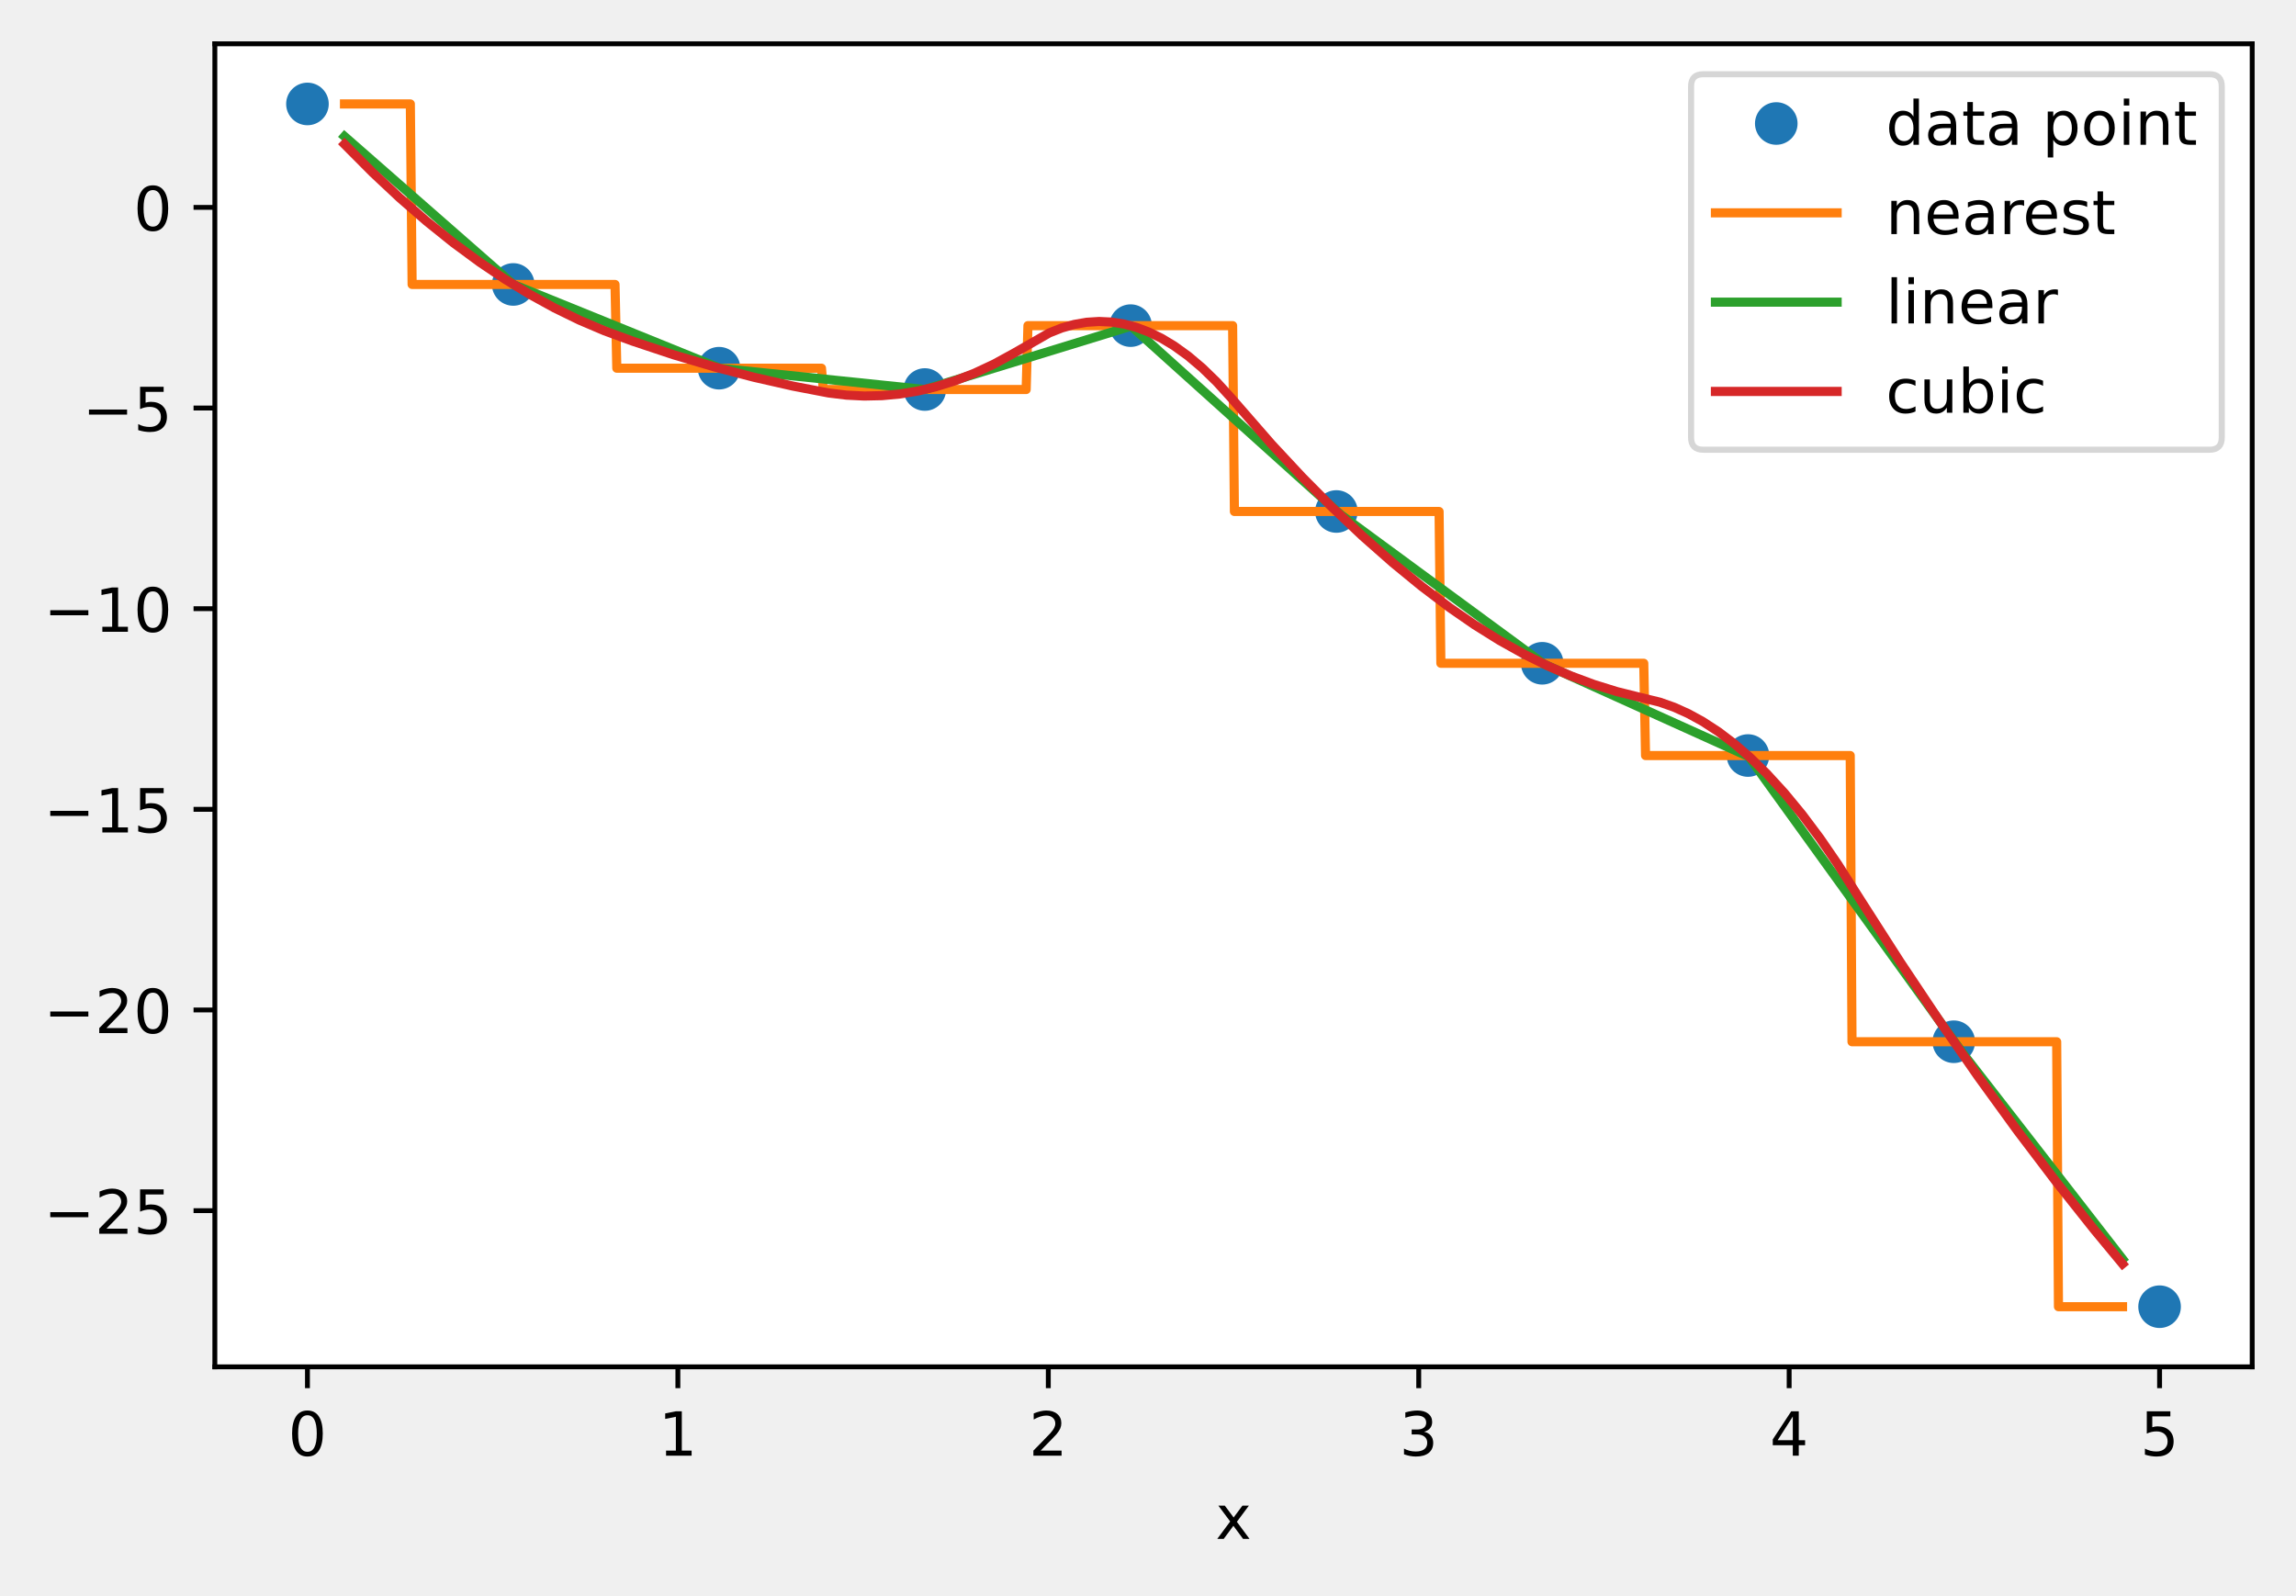
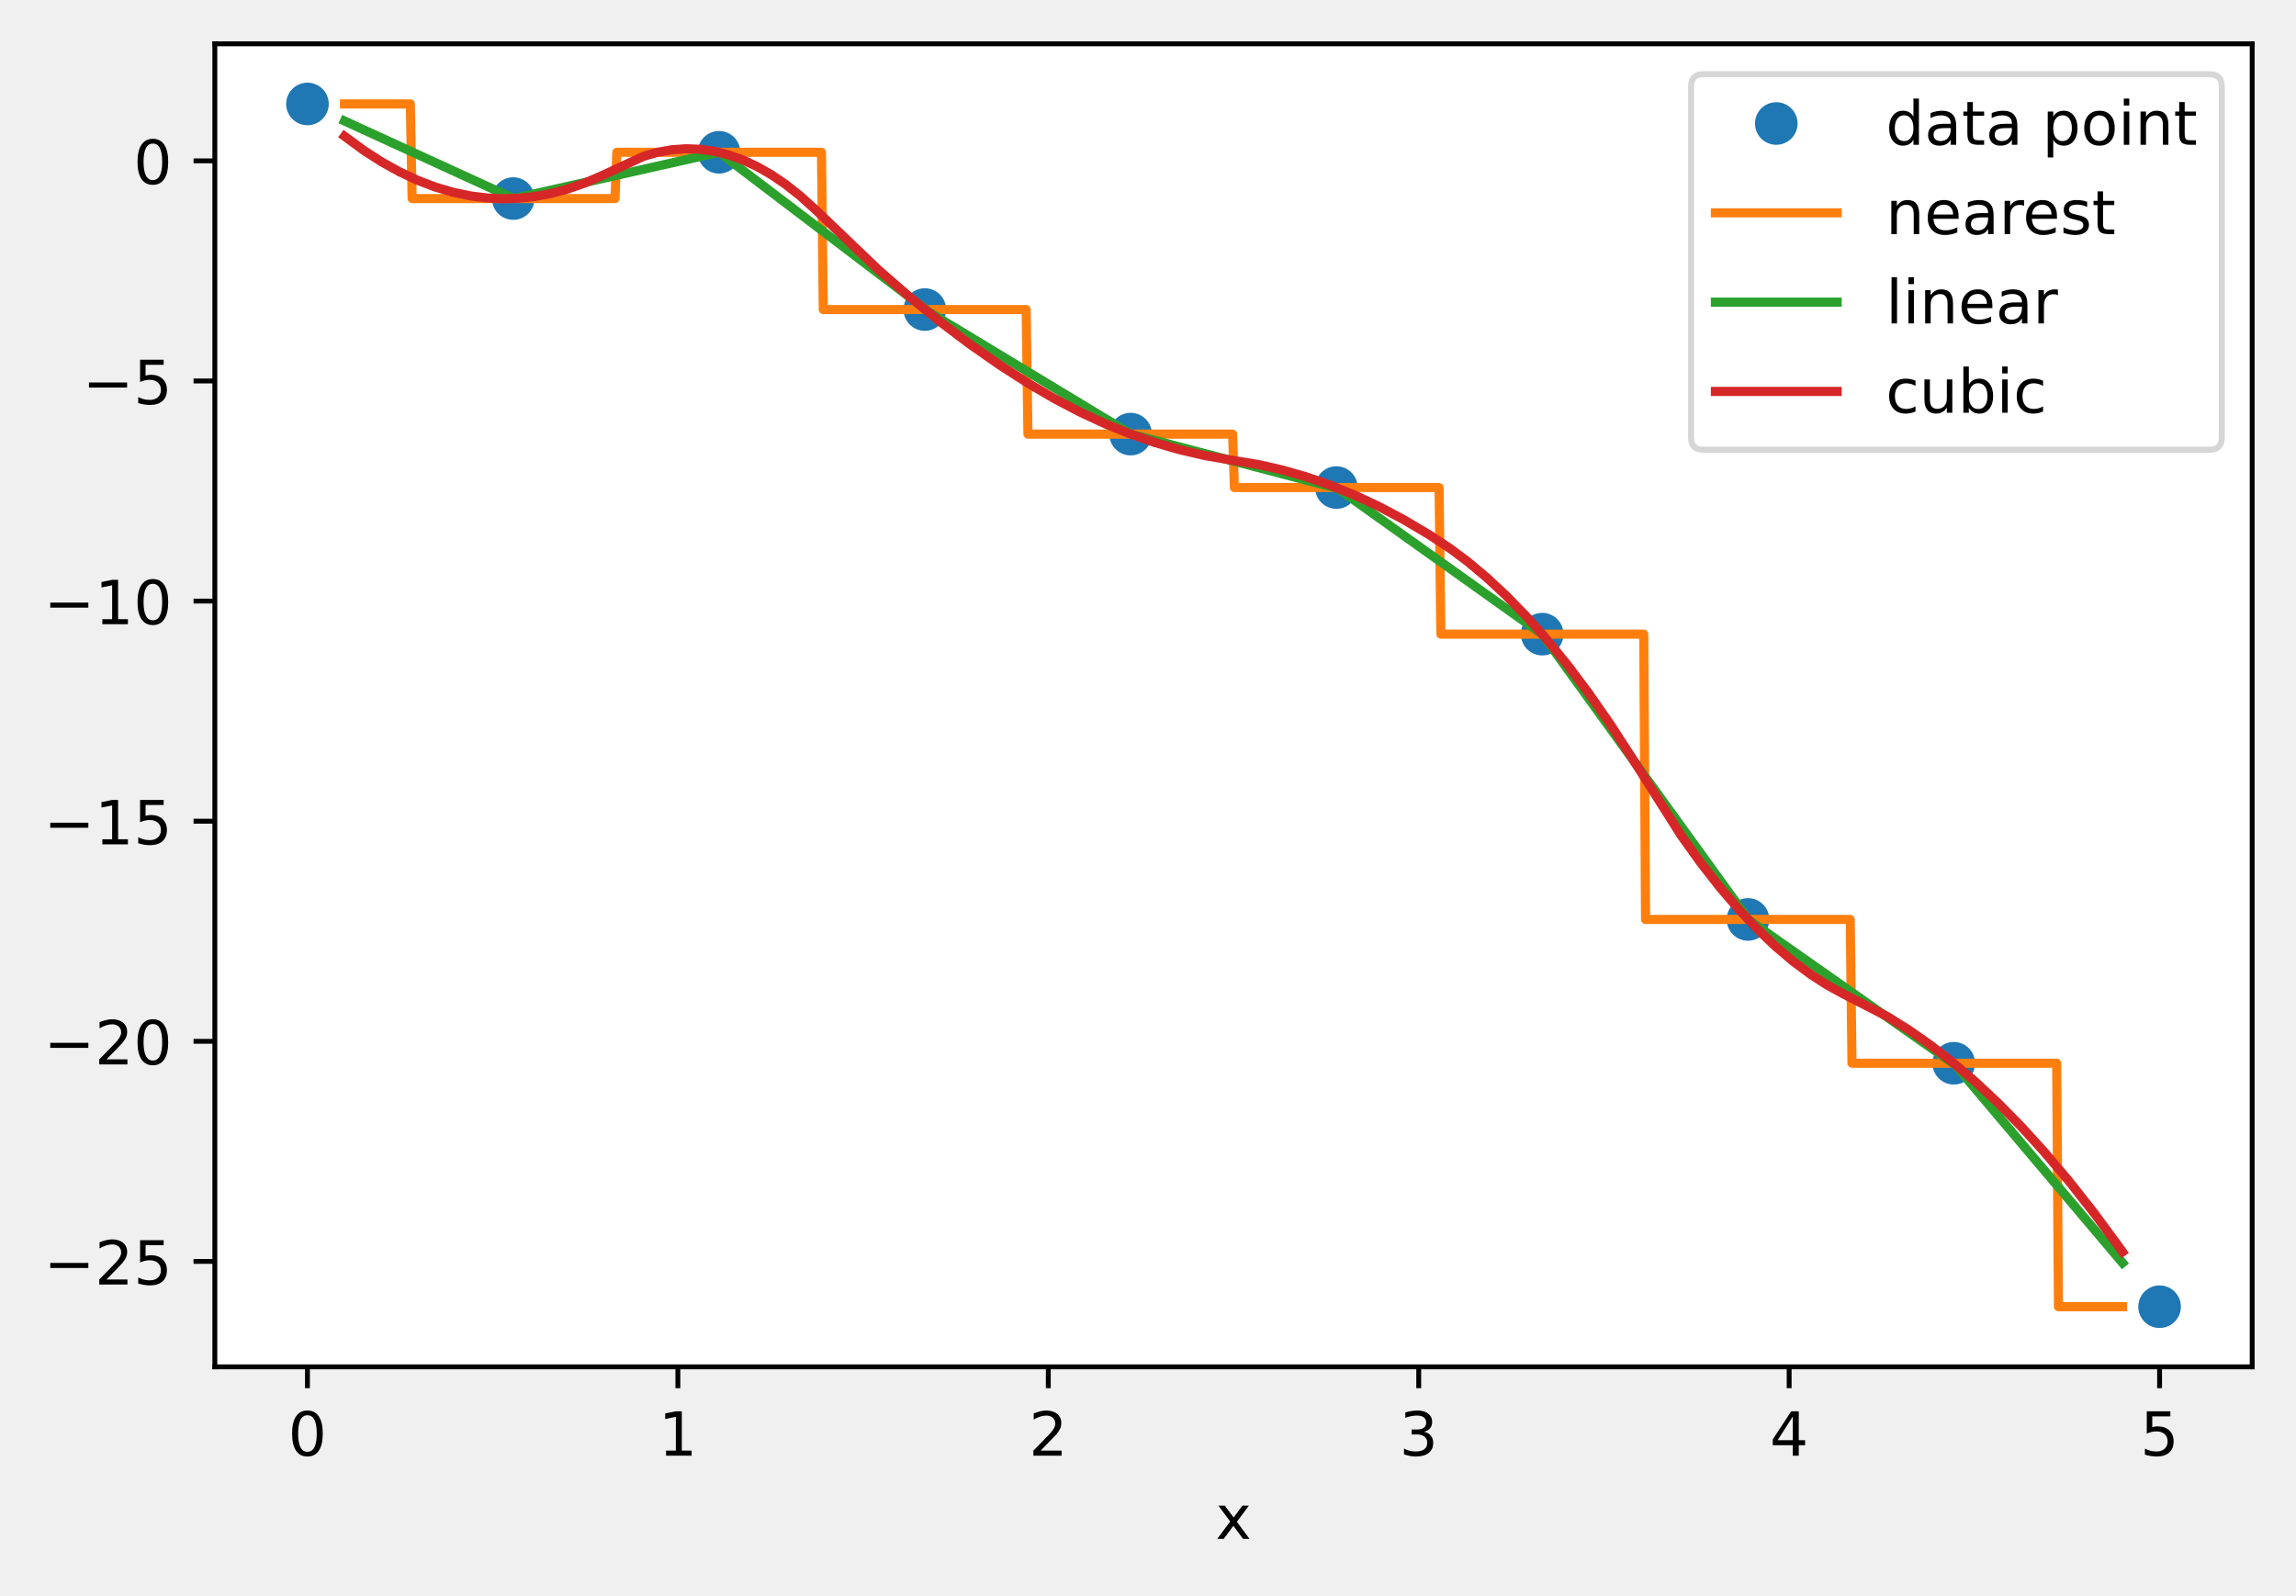
<svg xmlns="http://www.w3.org/2000/svg" xmlns:xlink="http://www.w3.org/1999/xlink" width="377.305pt" height="262.196pt" viewBox="0 0 377.305 262.196" version="1.1">
  <defs>
    <style type="text/css">*{stroke-linejoin: round; stroke-linecap: butt}</style>
  </defs>
  <g id="figure_1">
    <g id="patch_1">
      <path d="M 0 262.196  L 377.305 262.196  L 377.305 0  L 0 0  L 0 262.196  z " style="fill: none" />
    </g>
    <g id="axes_1">
      <g id="patch_2">
        <path d="M 35.305 224.64  L 370.105 224.64  L 370.105 7.2  L 35.305 7.2  z " style="fill: #ffffff" />
      </g>
      <g id="matplotlib.axis_1">
        <g id="xtick_1">
          <g id="line2d_1">
            <defs>
-               <path id="mb91e539a2c" d="M 0 0  L 0 3.5  " style="stroke: #000000; stroke-width: 0.8" />
-             </defs>
-             <g>
-               <use xlink:href="#mb91e539a2c" x="50.523" y="224.64" style="stroke: #000000; stroke-width: 0.8" />
+               <path id="m0a6a18a8e7" d="M 0 0  L 0 3.5  " style="stroke: #000000; stroke-width: 0.8" />
+             </defs>
+             <g>
+               <use xlink:href="#m0a6a18a8e7" x="50.523" y="224.64" style="stroke: #000000; stroke-width: 0.8" />
            </g>
          </g>
          <g id="text_1">
            <g transform="translate(47.34162 239.2384)scale(0.1 -0.1)">
              <defs>
                <path id="DejaVuSans-30" d="M 2034 4250  Q 1547 4250 1301 3770  Q 1056 3291 1056 2328  Q 1056 1369 1301 889  Q 1547 409 2034 409  Q 2525 409 2770 889  Q 3016 1369 3016 2328  Q 3016 3291 2770 3770  Q 2525 4250 2034 4250  z M 2034 4750  Q 2819 4750 3233 4129  Q 3647 3509 3647 2328  Q 3647 1150 3233 529  Q 2819 -91 2034 -91  Q 1250 -91 836 529  Q 422 1150 422 2328  Q 422 3509 836 4129  Q 1250 4750 2034 4750  z " transform="scale(0.015625)" />
              </defs>
              <use xlink:href="#DejaVuSans-30" />
            </g>
          </g>
        </g>
        <g id="xtick_2">
          <g id="line2d_2">
            <g>
-               <use xlink:href="#mb91e539a2c" x="111.396" y="224.64" style="stroke: #000000; stroke-width: 0.8" />
+               <use xlink:href="#m0a6a18a8e7" x="111.396" y="224.64" style="stroke: #000000; stroke-width: 0.8" />
            </g>
          </g>
          <g id="text_2">
            <g transform="translate(108.2143 239.2384)scale(0.1 -0.1)">
              <defs>
                <path id="DejaVuSans-31" d="M 794 531  L 1825 531  L 1825 4091  L 703 3866  L 703 4441  L 1819 4666  L 2450 4666  L 2450 531  L 3481 531  L 3481 0  L 794 0  L 794 531  z " transform="scale(0.015625)" />
              </defs>
              <use xlink:href="#DejaVuSans-31" />
            </g>
          </g>
        </g>
        <g id="xtick_3">
          <g id="line2d_3">
            <g>
-               <use xlink:href="#mb91e539a2c" x="172.268" y="224.64" style="stroke: #000000; stroke-width: 0.8" />
+               <use xlink:href="#m0a6a18a8e7" x="172.268" y="224.64" style="stroke: #000000; stroke-width: 0.8" />
            </g>
          </g>
          <g id="text_3">
            <g transform="translate(169.0871 239.2384)scale(0.1 -0.1)">
              <defs>
                <path id="DejaVuSans-32" d="M 1228 531  L 3431 531  L 3431 0  L 469 0  L 469 531  Q 828 903 1448 1529  Q 2069 2156 2228 2338  Q 2531 2678 2651 2914  Q 2772 3150 2772 3378  Q 2772 3750 2511 3984  Q 2250 4219 1831 4219  Q 1534 4219 1204 4116  Q 875 4013 500 3803  L 500 4441  Q 881 4594 1212 4672  Q 1544 4750 1819 4750  Q 2544 4750 2975 4387  Q 3406 4025 3406 3419  Q 3406 3131 3298 2873  Q 3191 2616 2906 2266  Q 2828 2175 2409 1742  Q 1991 1309 1228 531  z " transform="scale(0.015625)" />
              </defs>
              <use xlink:href="#DejaVuSans-32" />
            </g>
          </g>
        </g>
        <g id="xtick_4">
          <g id="line2d_4">
            <g>
-               <use xlink:href="#mb91e539a2c" x="233.141" y="224.64" style="stroke: #000000; stroke-width: 0.8" />
+               <use xlink:href="#m0a6a18a8e7" x="233.141" y="224.64" style="stroke: #000000; stroke-width: 0.8" />
            </g>
          </g>
          <g id="text_4">
            <g transform="translate(229.9598 239.2384)scale(0.1 -0.1)">
              <defs>
                <path id="DejaVuSans-33" d="M 2597 2516  Q 3050 2419 3304 2112  Q 3559 1806 3559 1356  Q 3559 666 3084 287  Q 2609 -91 1734 -91  Q 1441 -91 1130 -33  Q 819 25 488 141  L 488 750  Q 750 597 1062 519  Q 1375 441 1716 441  Q 2309 441 2620 675  Q 2931 909 2931 1356  Q 2931 1769 2642 2001  Q 2353 2234 1838 2234  L 1294 2234  L 1294 2753  L 1863 2753  Q 2328 2753 2575 2939  Q 2822 3125 2822 3475  Q 2822 3834 2567 4026  Q 2313 4219 1838 4219  Q 1578 4219 1281 4162  Q 984 4106 628 3988  L 628 4550  Q 988 4650 1302 4700  Q 1616 4750 1894 4750  Q 2613 4750 3031 4423  Q 3450 4097 3450 3541  Q 3450 3153 3228 2886  Q 3006 2619 2597 2516  z " transform="scale(0.015625)" />
              </defs>
              <use xlink:href="#DejaVuSans-33" />
            </g>
          </g>
        </g>
        <g id="xtick_5">
          <g id="line2d_5">
            <g>
-               <use xlink:href="#mb91e539a2c" x="294.014" y="224.64" style="stroke: #000000; stroke-width: 0.8" />
+               <use xlink:href="#m0a6a18a8e7" x="294.014" y="224.64" style="stroke: #000000; stroke-width: 0.8" />
            </g>
          </g>
          <g id="text_5">
            <g transform="translate(290.8325 239.2384)scale(0.1 -0.1)">
              <defs>
                <path id="DejaVuSans-34" d="M 2419 4116  L 825 1625  L 2419 1625  L 2419 4116  z M 2253 4666  L 3047 4666  L 3047 1625  L 3713 1625  L 3713 1100  L 3047 1100  L 3047 0  L 2419 0  L 2419 1100  L 313 1100  L 313 1709  L 2253 4666  z " transform="scale(0.015625)" />
              </defs>
              <use xlink:href="#DejaVuSans-34" />
            </g>
          </g>
        </g>
        <g id="xtick_6">
          <g id="line2d_6">
            <g>
-               <use xlink:href="#mb91e539a2c" x="354.887" y="224.64" style="stroke: #000000; stroke-width: 0.8" />
+               <use xlink:href="#m0a6a18a8e7" x="354.887" y="224.64" style="stroke: #000000; stroke-width: 0.8" />
            </g>
          </g>
          <g id="text_6">
            <g transform="translate(351.7053 239.2384)scale(0.1 -0.1)">
              <defs>
                <path id="DejaVuSans-35" d="M 691 4666  L 3169 4666  L 3169 4134  L 1269 4134  L 1269 2991  Q 1406 3038 1543 3061  Q 1681 3084 1819 3084  Q 2600 3084 3056 2656  Q 3513 2228 3513 1497  Q 3513 744 3044 326  Q 2575 -91 1722 -91  Q 1428 -91 1123 -41  Q 819 9 494 109  L 494 744  Q 775 591 1075 516  Q 1375 441 1709 441  Q 2250 441 2565 725  Q 2881 1009 2881 1497  Q 2881 1984 2565 2268  Q 2250 2553 1709 2553  Q 1456 2553 1204 2497  Q 953 2441 691 2322  L 691 4666  z " transform="scale(0.015625)" />
              </defs>
              <use xlink:href="#DejaVuSans-35" />
            </g>
          </g>
        </g>
        <g id="text_7">
          <g transform="translate(199.7453 252.9166)scale(0.1 -0.1)">
            <defs>
              <path id="DejaVuSans-78" d="M 3513 3500  L 2247 1797  L 3578 0  L 2900 0  L 1881 1375  L 863 0  L 184 0  L 1544 1831  L 300 3500  L 978 3500  L 1906 2253  L 2834 3500  L 3513 3500  z " transform="scale(0.015625)" />
            </defs>
            <use xlink:href="#DejaVuSans-78" />
          </g>
        </g>
      </g>
      <g id="matplotlib.axis_2">
        <g id="ytick_1">
          <g id="line2d_7">
            <defs>
-               <path id="m51dc9103ec" d="M 0 0  L -3.5 0  " style="stroke: #000000; stroke-width: 0.8" />
-             </defs>
-             <g>
-               <use xlink:href="#m51dc9103ec" x="35.305" y="198.969" style="stroke: #000000; stroke-width: 0.8" />
+               <path id="m83f3855a2c" d="M 0 0  L -3.5 0  " style="stroke: #000000; stroke-width: 0.8" />
+             </defs>
+             <g>
+               <use xlink:href="#m83f3855a2c" x="35.305" y="207.313" style="stroke: #000000; stroke-width: 0.8" />
            </g>
          </g>
          <g id="text_8">
-             <g transform="translate(7.2 202.7678)scale(0.1 -0.1)">
+             <g transform="translate(7.2 211.1127)scale(0.1 -0.1)">
              <defs>
                <path id="DejaVuSans-2212" d="M 678 2272  L 4684 2272  L 4684 1741  L 678 1741  L 678 2272  z " transform="scale(0.015625)" />
              </defs>
              <use xlink:href="#DejaVuSans-2212" />
              <use xlink:href="#DejaVuSans-32" x="83.789" />
              <use xlink:href="#DejaVuSans-35" x="147.412" />
            </g>
          </g>
        </g>
        <g id="ytick_2">
          <g id="line2d_8">
            <g>
-               <use xlink:href="#m51dc9103ec" x="35.305" y="165.991" style="stroke: #000000; stroke-width: 0.8" />
+               <use xlink:href="#m83f3855a2c" x="35.305" y="171.138" style="stroke: #000000; stroke-width: 0.8" />
            </g>
          </g>
          <g id="text_9">
-             <g transform="translate(7.2 169.7907)scale(0.1 -0.1)">
+             <g transform="translate(7.2 174.9376)scale(0.1 -0.1)">
              <use xlink:href="#DejaVuSans-2212" />
              <use xlink:href="#DejaVuSans-32" x="83.789" />
              <use xlink:href="#DejaVuSans-30" x="147.412" />
            </g>
          </g>
        </g>
        <g id="ytick_3">
          <g id="line2d_9">
            <g>
-               <use xlink:href="#m51dc9103ec" x="35.305" y="133.014" style="stroke: #000000; stroke-width: 0.8" />
+               <use xlink:href="#m83f3855a2c" x="35.305" y="134.963" style="stroke: #000000; stroke-width: 0.8" />
            </g>
          </g>
          <g id="text_10">
-             <g transform="translate(7.2 136.8136)scale(0.1 -0.1)">
+             <g transform="translate(7.2 138.7625)scale(0.1 -0.1)">
              <use xlink:href="#DejaVuSans-2212" />
              <use xlink:href="#DejaVuSans-31" x="83.789" />
              <use xlink:href="#DejaVuSans-35" x="147.412" />
            </g>
          </g>
        </g>
        <g id="ytick_4">
          <g id="line2d_10">
            <g>
-               <use xlink:href="#m51dc9103ec" x="35.305" y="100.037" style="stroke: #000000; stroke-width: 0.8" />
+               <use xlink:href="#m83f3855a2c" x="35.305" y="98.788" style="stroke: #000000; stroke-width: 0.8" />
            </g>
          </g>
          <g id="text_11">
-             <g transform="translate(7.2 103.8365)scale(0.1 -0.1)">
+             <g transform="translate(7.2 102.5874)scale(0.1 -0.1)">
              <use xlink:href="#DejaVuSans-2212" />
              <use xlink:href="#DejaVuSans-31" x="83.789" />
              <use xlink:href="#DejaVuSans-30" x="147.412" />
            </g>
          </g>
        </g>
        <g id="ytick_5">
          <g id="line2d_11">
            <g>
-               <use xlink:href="#m51dc9103ec" x="35.305" y="67.06" style="stroke: #000000; stroke-width: 0.8" />
+               <use xlink:href="#m83f3855a2c" x="35.305" y="62.613" style="stroke: #000000; stroke-width: 0.8" />
            </g>
          </g>
          <g id="text_12">
-             <g transform="translate(13.5625 70.85936)scale(0.1 -0.1)">
+             <g transform="translate(13.5625 66.41231)scale(0.1 -0.1)">
              <use xlink:href="#DejaVuSans-2212" />
              <use xlink:href="#DejaVuSans-35" x="83.789" />
            </g>
          </g>
        </g>
        <g id="ytick_6">
          <g id="line2d_12">
            <g>
-               <use xlink:href="#m51dc9103ec" x="35.305" y="34.083" style="stroke: #000000; stroke-width: 0.8" />
+               <use xlink:href="#m83f3855a2c" x="35.305" y="26.438" style="stroke: #000000; stroke-width: 0.8" />
            </g>
          </g>
          <g id="text_13">
-             <g transform="translate(21.94219 37.88226)scale(0.1 -0.1)">
+             <g transform="translate(21.94219 30.23722)scale(0.1 -0.1)">
              <use xlink:href="#DejaVuSans-30" />
            </g>
          </g>
        </g>
      </g>
      <g id="line2d_13">
        <defs>
-           <path id="m200bb6f2a5" d="M 0 3  C 0.796 3 1.559 2.684 2.121 2.121  C 2.684 1.559 3 0.796 3 0  C 3 -0.796 2.684 -1.559 2.121 -2.121  C 1.559 -2.684 0.796 -3 0 -3  C -0.796 -3 -1.559 -2.684 -2.121 -2.121  C -2.684 -1.559 -3 -0.796 -3 0  C -3 0.796 -2.684 1.559 -2.121 2.121  C -1.559 2.684 -0.796 3 0 3  z " style="stroke: #1f77b4" />
+           <path id="m3ad82adc38" d="M 0 3  C 0.796 3 1.559 2.684 2.121 2.121  C 2.684 1.559 3 0.796 3 0  C 3 -0.796 2.684 -1.559 2.121 -2.121  C 1.559 -2.684 0.796 -3 0 -3  C -0.796 -3 -1.559 -2.684 -2.121 -2.121  C -2.684 -1.559 -3 -0.796 -3 0  C -3 0.796 -2.684 1.559 -2.121 2.121  C -1.559 2.684 -0.796 3 0 3  z " style="stroke: #1f77b4" />
        </defs>
-         <g clip-path="url(#pf3fc7a0da9)">
-           <use xlink:href="#m200bb6f2a5" x="50.523" y="17.084" style="fill: #1f77b4; stroke: #1f77b4" />
-           <use xlink:href="#m200bb6f2a5" x="84.341" y="46.749" style="fill: #1f77b4; stroke: #1f77b4" />
-           <use xlink:href="#m200bb6f2a5" x="118.159" y="60.513" style="fill: #1f77b4; stroke: #1f77b4" />
-           <use xlink:href="#m200bb6f2a5" x="151.977" y="64.017" style="fill: #1f77b4; stroke: #1f77b4" />
-           <use xlink:href="#m200bb6f2a5" x="185.796" y="53.518" style="fill: #1f77b4; stroke: #1f77b4" />
-           <use xlink:href="#m200bb6f2a5" x="219.614" y="84.063" style="fill: #1f77b4; stroke: #1f77b4" />
-           <use xlink:href="#m200bb6f2a5" x="253.432" y="109.01" style="fill: #1f77b4; stroke: #1f77b4" />
-           <use xlink:href="#m200bb6f2a5" x="287.25" y="124.171" style="fill: #1f77b4; stroke: #1f77b4" />
-           <use xlink:href="#m200bb6f2a5" x="321.068" y="171.211" style="fill: #1f77b4; stroke: #1f77b4" />
-           <use xlink:href="#m200bb6f2a5" x="354.887" y="214.756" style="fill: #1f77b4; stroke: #1f77b4" />
+         <g clip-path="url(#p0e5fb8c5ec)">
+           <use xlink:href="#m3ad82adc38" x="50.523" y="17.084" style="fill: #1f77b4; stroke: #1f77b4" />
+           <use xlink:href="#m3ad82adc38" x="84.341" y="32.633" style="fill: #1f77b4; stroke: #1f77b4" />
+           <use xlink:href="#m3ad82adc38" x="118.159" y="25.027" style="fill: #1f77b4; stroke: #1f77b4" />
+           <use xlink:href="#m3ad82adc38" x="151.977" y="50.875" style="fill: #1f77b4; stroke: #1f77b4" />
+           <use xlink:href="#m3ad82adc38" x="185.796" y="71.346" style="fill: #1f77b4; stroke: #1f77b4" />
+           <use xlink:href="#m3ad82adc38" x="219.614" y="80.129" style="fill: #1f77b4; stroke: #1f77b4" />
+           <use xlink:href="#m3ad82adc38" x="253.432" y="104.223" style="fill: #1f77b4; stroke: #1f77b4" />
+           <use xlink:href="#m3ad82adc38" x="287.25" y="151.111" style="fill: #1f77b4; stroke: #1f77b4" />
+           <use xlink:href="#m3ad82adc38" x="321.068" y="174.747" style="fill: #1f77b4; stroke: #1f77b4" />
+           <use xlink:href="#m3ad82adc38" x="354.887" y="214.756" style="fill: #1f77b4; stroke: #1f77b4" />
        </g>
      </g>
      <g id="line2d_14">
-         <path d="M 56.61 17.084  L 67.432 17.084  L 67.724 46.749  L 101.067 46.749  L 101.36 60.513  L 134.995 60.513  L 135.288 64.017  L 168.631 64.017  L 168.923 53.518  L 202.558 53.518  L 202.851 84.063  L 236.486 84.063  L 236.779 109.01  L 270.122 109.01  L 270.414 124.171  L 304.05 124.171  L 304.342 171.211  L 337.977 171.211  L 338.27 214.756  L 348.799 214.756  L 348.799 214.756  " clip-path="url(#pf3fc7a0da9)" style="fill: none; stroke: #ff7f0e; stroke-width: 1.5; stroke-linecap: square" />
+         <path d="M 56.61 17.084  L 67.432 17.084  L 67.724 32.633  L 101.067 32.633  L 101.36 25.027  L 134.995 25.027  L 135.288 50.875  L 168.631 50.875  L 168.923 71.346  L 202.558 71.346  L 202.851 80.129  L 236.486 80.129  L 236.779 104.223  L 270.122 104.223  L 270.414 151.111  L 304.05 151.111  L 304.342 174.747  L 337.977 174.747  L 338.27 214.756  L 348.799 214.756  L 348.799 214.756  " clip-path="url(#p0e5fb8c5ec)" style="fill: none; stroke: #ff7f0e; stroke-width: 1.5; stroke-linecap: square" />
      </g>
      <g id="line2d_15">
-         <path d="M 56.61 22.423  L 84.396 46.771  L 118.324 60.53  L 151.959 64.015  L 156.639 62.57  L 185.887 53.601  L 220.4 84.643  L 253.743 109.149  L 287.378 124.349  L 322.768 173.4  L 348.799 206.918  L 348.799 206.918  " clip-path="url(#pf3fc7a0da9)" style="fill: none; stroke: #2ca02c; stroke-width: 1.5; stroke-linecap: square" />
+         <path d="M 56.61 19.883  L 84.396 32.621  L 118.031 25.056  L 118.324 25.153  L 152.837 51.395  L 185.887 71.369  L 219.815 80.272  L 253.45 104.248  L 287.378 151.2  L 321.306 175.028  L 348.799 207.555  L 348.799 207.555  " clip-path="url(#p0e5fb8c5ec)" style="fill: none; stroke: #2ca02c; stroke-width: 1.5; stroke-linecap: square" />
      </g>
      <g id="line2d_16">
-         <path d="M 56.61 23.7  L 61.29 28.405  L 65.677 32.515  L 70.064 36.335  L 74.452 39.863  L 78.839 43.1  L 82.933 45.859  L 87.028 48.364  L 91.123 50.616  L 95.218 52.614  L 99.312 54.358  L 103.992 56.078  L 110.719 58.318  L 117.446 60.315  L 123.881 61.999  L 130.315 63.459  L 136.165 64.583  L 139.09 64.939  L 142.015 65.086  L 144.94 65.024  L 147.864 64.753  L 150.789 64.272  L 153.714 63.583  L 156.931 62.583  L 160.149 61.33  L 163.366 59.824  L 166.583 58.065  L 172.433 54.713  L 174.48 53.903  L 176.528 53.321  L 178.575 52.965  L 180.622 52.835  L 182.67 52.933  L 184.717 53.257  L 186.764 53.807  L 188.812 54.584  L 190.859 55.588  L 192.907 56.818  L 195.246 58.502  L 197.586 60.482  L 199.926 62.757  L 202.266 65.329  L 208.993 73.048  L 213.965 78.385  L 218.937 83.405  L 223.91 88.107  L 228.882 92.491  L 233.561 96.328  L 238.241 99.879  L 242.336 102.707  L 246.431 105.265  L 250.525 107.552  L 254.328 109.432  L 258.13 111.079  L 261.932 112.491  L 265.734 113.67  L 269.537 114.615  L 272.754 115.4  L 275.094 116.226  L 277.434 117.28  L 279.774 118.56  L 282.406 120.271  L 285.038 122.27  L 287.671 124.555  L 290.303 127.128  L 293.228 130.323  L 296.153 133.872  L 299.077 137.776  L 302.002 142.034  L 305.512 147.566  L 312.239 158.07  L 318.674 167.719  L 325.108 176.979  L 331.543 185.849  L 337.977 194.329  L 344.12 202.06  L 348.799 207.712  L 348.799 207.712  " clip-path="url(#pf3fc7a0da9)" style="fill: none; stroke: #d62728; stroke-width: 1.5; stroke-linecap: square" />
+         <path d="M 56.61 22.389  L 59.827 24.748  L 62.752 26.626  L 65.677 28.25  L 68.602 29.621  L 71.527 30.737  L 74.452 31.599  L 77.376 32.207  L 80.009 32.537  L 82.641 32.662  L 85.273 32.581  L 87.906 32.294  L 90.538 31.801  L 93.17 31.102  L 96.095 30.085  L 99.02 28.814  L 105.747 25.69  L 108.087 25.024  L 110.427 24.61  L 112.767 24.447  L 115.106 24.535  L 117.446 24.874  L 119.786 25.464  L 122.126 26.306  L 124.466 27.399  L 126.806 28.742  L 129.146 30.337  L 131.485 32.183  L 134.118 34.561  L 144.355 44.351  L 149.327 48.682  L 154.299 52.729  L 159.271 56.49  L 164.243 59.965  L 168.923 62.976  L 173.31 65.542  L 177.405 67.69  L 181.5 69.599  L 185.595 71.27  L 189.689 72.701  L 193.784 73.894  L 197.879 74.849  L 201.973 75.564  L 206.946 76.377  L 210.748 77.246  L 214.55 78.336  L 218.352 79.646  L 222.447 81.302  L 226.542 83.214  L 230.637 85.382  L 234.731 87.804  L 238.241 90.106  L 241.166 92.286  L 244.383 94.981  L 247.601 97.986  L 250.818 101.301  L 254.035 104.926  L 257.545 109.236  L 261.055 113.914  L 264.565 118.962  L 268.074 124.379  L 276.264 137.304  L 279.481 141.793  L 282.698 145.913  L 285.916 149.663  L 288.841 152.752  L 291.765 155.536  L 294.69 158.015  L 297.615 160.188  L 300.247 161.883  L 302.88 163.331  L 310.192 167.095  L 313.701 169.287  L 317.211 171.743  L 320.721 174.463  L 324.523 177.709  L 328.326 181.265  L 332.128 185.131  L 335.93 189.307  L 340.025 194.151  L 344.12 199.355  L 348.214 204.919  L 348.799 205.744  L 348.799 205.744  " clip-path="url(#p0e5fb8c5ec)" style="fill: none; stroke: #d62728; stroke-width: 1.5; stroke-linecap: square" />
      </g>
      <g id="patch_3">
        <path d="M 35.305 224.64  L 35.305 7.2  " style="fill: none; stroke: #000000; stroke-width: 0.8; stroke-linejoin: miter; stroke-linecap: square" />
      </g>
      <g id="patch_4">
        <path d="M 370.105 224.64  L 370.105 7.2  " style="fill: none; stroke: #000000; stroke-width: 0.8; stroke-linejoin: miter; stroke-linecap: square" />
      </g>
      <g id="patch_5">
        <path d="M 35.305 224.64  L 370.105 224.64  " style="fill: none; stroke: #000000; stroke-width: 0.8; stroke-linejoin: miter; stroke-linecap: square" />
      </g>
      <g id="patch_6">
        <path d="M 35.305 7.2  L 370.105 7.2  " style="fill: none; stroke: #000000; stroke-width: 0.8; stroke-linejoin: miter; stroke-linecap: square" />
      </g>
      <g id="legend_1">
        <g id="patch_7">
          <path d="M 279.898 73.912  L 363.105 73.912  Q 365.105 73.912 365.105 71.912  L 365.105 14.2  Q 365.105 12.2 363.105 12.2  L 279.898 12.2  Q 277.898 12.2 277.898 14.2  L 277.898 71.912  Q 277.898 73.912 279.898 73.912  z " style="fill: #ffffff; opacity: 0.8; stroke: #cccccc; stroke-linejoin: miter" />
        </g>
        <g id="line2d_17">
          <g>
-             <use xlink:href="#m200bb6f2a5" x="291.898" y="20.298" style="fill: #1f77b4; stroke: #1f77b4" />
+             <use xlink:href="#m3ad82adc38" x="291.898" y="20.298" style="fill: #1f77b4; stroke: #1f77b4" />
          </g>
        </g>
        <g id="text_14">
          <g transform="translate(309.8984 23.79844)scale(0.1 -0.1)">
            <defs>
              <path id="DejaVuSans-64" d="M 2906 2969  L 2906 4863  L 3481 4863  L 3481 0  L 2906 0  L 2906 525  Q 2725 213 2448 61  Q 2172 -91 1784 -91  Q 1150 -91 751 415  Q 353 922 353 1747  Q 353 2572 751 3078  Q 1150 3584 1784 3584  Q 2172 3584 2448 3432  Q 2725 3281 2906 2969  z M 947 1747  Q 947 1113 1208 752  Q 1469 391 1925 391  Q 2381 391 2643 752  Q 2906 1113 2906 1747  Q 2906 2381 2643 2742  Q 2381 3103 1925 3103  Q 1469 3103 1208 2742  Q 947 2381 947 1747  z " transform="scale(0.015625)" />
              <path id="DejaVuSans-61" d="M 2194 1759  Q 1497 1759 1228 1600  Q 959 1441 959 1056  Q 959 750 1161 570  Q 1363 391 1709 391  Q 2188 391 2477 730  Q 2766 1069 2766 1631  L 2766 1759  L 2194 1759  z M 3341 1997  L 3341 0  L 2766 0  L 2766 531  Q 2569 213 2275 61  Q 1981 -91 1556 -91  Q 1019 -91 701 211  Q 384 513 384 1019  Q 384 1609 779 1909  Q 1175 2209 1959 2209  L 2766 2209  L 2766 2266  Q 2766 2663 2505 2880  Q 2244 3097 1772 3097  Q 1472 3097 1187 3025  Q 903 2953 641 2809  L 641 3341  Q 956 3463 1253 3523  Q 1550 3584 1831 3584  Q 2591 3584 2966 3190  Q 3341 2797 3341 1997  z " transform="scale(0.015625)" />
              <path id="DejaVuSans-74" d="M 1172 4494  L 1172 3500  L 2356 3500  L 2356 3053  L 1172 3053  L 1172 1153  Q 1172 725 1289 603  Q 1406 481 1766 481  L 2356 481  L 2356 0  L 1766 0  Q 1100 0 847 248  Q 594 497 594 1153  L 594 3053  L 172 3053  L 172 3500  L 594 3500  L 594 4494  L 1172 4494  z " transform="scale(0.015625)" />
              <path id="DejaVuSans-20" transform="scale(0.015625)" />
              <path id="DejaVuSans-70" d="M 1159 525  L 1159 -1331  L 581 -1331  L 581 3500  L 1159 3500  L 1159 2969  Q 1341 3281 1617 3432  Q 1894 3584 2278 3584  Q 2916 3584 3314 3078  Q 3713 2572 3713 1747  Q 3713 922 3314 415  Q 2916 -91 2278 -91  Q 1894 -91 1617 61  Q 1341 213 1159 525  z M 3116 1747  Q 3116 2381 2855 2742  Q 2594 3103 2138 3103  Q 1681 3103 1420 2742  Q 1159 2381 1159 1747  Q 1159 1113 1420 752  Q 1681 391 2138 391  Q 2594 391 2855 752  Q 3116 1113 3116 1747  z " transform="scale(0.015625)" />
              <path id="DejaVuSans-6f" d="M 1959 3097  Q 1497 3097 1228 2736  Q 959 2375 959 1747  Q 959 1119 1226 758  Q 1494 397 1959 397  Q 2419 397 2687 759  Q 2956 1122 2956 1747  Q 2956 2369 2687 2733  Q 2419 3097 1959 3097  z M 1959 3584  Q 2709 3584 3137 3096  Q 3566 2609 3566 1747  Q 3566 888 3137 398  Q 2709 -91 1959 -91  Q 1206 -91 779 398  Q 353 888 353 1747  Q 353 2609 779 3096  Q 1206 3584 1959 3584  z " transform="scale(0.015625)" />
              <path id="DejaVuSans-69" d="M 603 3500  L 1178 3500  L 1178 0  L 603 0  L 603 3500  z M 603 4863  L 1178 4863  L 1178 4134  L 603 4134  L 603 4863  z " transform="scale(0.015625)" />
              <path id="DejaVuSans-6e" d="M 3513 2113  L 3513 0  L 2938 0  L 2938 2094  Q 2938 2591 2744 2837  Q 2550 3084 2163 3084  Q 1697 3084 1428 2787  Q 1159 2491 1159 1978  L 1159 0  L 581 0  L 581 3500  L 1159 3500  L 1159 2956  Q 1366 3272 1645 3428  Q 1925 3584 2291 3584  Q 2894 3584 3203 3211  Q 3513 2838 3513 2113  z " transform="scale(0.015625)" />
            </defs>
            <use xlink:href="#DejaVuSans-64" />
            <use xlink:href="#DejaVuSans-61" x="63.477" />
            <use xlink:href="#DejaVuSans-74" x="124.756" />
            <use xlink:href="#DejaVuSans-61" x="163.965" />
            <use xlink:href="#DejaVuSans-20" x="225.244" />
            <use xlink:href="#DejaVuSans-70" x="257.031" />
            <use xlink:href="#DejaVuSans-6f" x="320.508" />
            <use xlink:href="#DejaVuSans-69" x="381.689" />
            <use xlink:href="#DejaVuSans-6e" x="409.473" />
            <use xlink:href="#DejaVuSans-74" x="472.852" />
          </g>
        </g>
        <g id="line2d_18">
          <path d="M 281.898 34.977  L 291.898 34.977  L 301.898 34.977  " style="fill: none; stroke: #ff7f0e; stroke-width: 1.5; stroke-linecap: square" />
        </g>
        <g id="text_15">
          <g transform="translate(309.8984 38.47656)scale(0.1 -0.1)">
            <defs>
              <path id="DejaVuSans-65" d="M 3597 1894  L 3597 1613  L 953 1613  Q 991 1019 1311 708  Q 1631 397 2203 397  Q 2534 397 2845 478  Q 3156 559 3463 722  L 3463 178  Q 3153 47 2828 -22  Q 2503 -91 2169 -91  Q 1331 -91 842 396  Q 353 884 353 1716  Q 353 2575 817 3079  Q 1281 3584 2069 3584  Q 2775 3584 3186 3129  Q 3597 2675 3597 1894  z M 3022 2063  Q 3016 2534 2758 2815  Q 2500 3097 2075 3097  Q 1594 3097 1305 2825  Q 1016 2553 972 2059  L 3022 2063  z " transform="scale(0.015625)" />
              <path id="DejaVuSans-72" d="M 2631 2963  Q 2534 3019 2420 3045  Q 2306 3072 2169 3072  Q 1681 3072 1420 2755  Q 1159 2438 1159 1844  L 1159 0  L 581 0  L 581 3500  L 1159 3500  L 1159 2956  Q 1341 3275 1631 3429  Q 1922 3584 2338 3584  Q 2397 3584 2469 3576  Q 2541 3569 2628 3553  L 2631 2963  z " transform="scale(0.015625)" />
              <path id="DejaVuSans-73" d="M 2834 3397  L 2834 2853  Q 2591 2978 2328 3040  Q 2066 3103 1784 3103  Q 1356 3103 1142 2972  Q 928 2841 928 2578  Q 928 2378 1081 2264  Q 1234 2150 1697 2047  L 1894 2003  Q 2506 1872 2764 1633  Q 3022 1394 3022 966  Q 3022 478 2636 193  Q 2250 -91 1575 -91  Q 1294 -91 989 -36  Q 684 19 347 128  L 347 722  Q 666 556 975 473  Q 1284 391 1588 391  Q 1994 391 2212 530  Q 2431 669 2431 922  Q 2431 1156 2273 1281  Q 2116 1406 1581 1522  L 1381 1569  Q 847 1681 609 1914  Q 372 2147 372 2553  Q 372 3047 722 3315  Q 1072 3584 1716 3584  Q 2034 3584 2315 3537  Q 2597 3491 2834 3397  z " transform="scale(0.015625)" />
            </defs>
            <use xlink:href="#DejaVuSans-6e" />
            <use xlink:href="#DejaVuSans-65" x="63.379" />
            <use xlink:href="#DejaVuSans-61" x="124.902" />
            <use xlink:href="#DejaVuSans-72" x="186.182" />
            <use xlink:href="#DejaVuSans-65" x="225.045" />
            <use xlink:href="#DejaVuSans-73" x="286.568" />
            <use xlink:href="#DejaVuSans-74" x="338.668" />
          </g>
        </g>
        <g id="line2d_19">
          <path d="M 281.898 49.655  L 291.898 49.655  L 301.898 49.655  " style="fill: none; stroke: #2ca02c; stroke-width: 1.5; stroke-linecap: square" />
        </g>
        <g id="text_16">
          <g transform="translate(309.8984 53.15469)scale(0.1 -0.1)">
            <defs>
              <path id="DejaVuSans-6c" d="M 603 4863  L 1178 4863  L 1178 0  L 603 0  L 603 4863  z " transform="scale(0.015625)" />
            </defs>
            <use xlink:href="#DejaVuSans-6c" />
            <use xlink:href="#DejaVuSans-69" x="27.783" />
            <use xlink:href="#DejaVuSans-6e" x="55.566" />
            <use xlink:href="#DejaVuSans-65" x="118.945" />
            <use xlink:href="#DejaVuSans-61" x="180.469" />
            <use xlink:href="#DejaVuSans-72" x="241.748" />
          </g>
        </g>
        <g id="line2d_20">
          <path d="M 281.898 64.333  L 291.898 64.333  L 301.898 64.333  " style="fill: none; stroke: #d62728; stroke-width: 1.5; stroke-linecap: square" />
        </g>
        <g id="text_17">
          <g transform="translate(309.8984 67.83281)scale(0.1 -0.1)">
            <defs>
              <path id="DejaVuSans-63" d="M 3122 3366  L 3122 2828  Q 2878 2963 2633 3030  Q 2388 3097 2138 3097  Q 1578 3097 1268 2742  Q 959 2388 959 1747  Q 959 1106 1268 751  Q 1578 397 2138 397  Q 2388 397 2633 464  Q 2878 531 3122 666  L 3122 134  Q 2881 22 2623 -34  Q 2366 -91 2075 -91  Q 1284 -91 818 406  Q 353 903 353 1747  Q 353 2603 823 3093  Q 1294 3584 2113 3584  Q 2378 3584 2631 3529  Q 2884 3475 3122 3366  z " transform="scale(0.015625)" />
              <path id="DejaVuSans-75" d="M 544 1381  L 544 3500  L 1119 3500  L 1119 1403  Q 1119 906 1312 657  Q 1506 409 1894 409  Q 2359 409 2629 706  Q 2900 1003 2900 1516  L 2900 3500  L 3475 3500  L 3475 0  L 2900 0  L 2900 538  Q 2691 219 2414 64  Q 2138 -91 1772 -91  Q 1169 -91 856 284  Q 544 659 544 1381  z M 1991 3584  L 1991 3584  z " transform="scale(0.015625)" />
              <path id="DejaVuSans-62" d="M 3116 1747  Q 3116 2381 2855 2742  Q 2594 3103 2138 3103  Q 1681 3103 1420 2742  Q 1159 2381 1159 1747  Q 1159 1113 1420 752  Q 1681 391 2138 391  Q 2594 391 2855 752  Q 3116 1113 3116 1747  z M 1159 2969  Q 1341 3281 1617 3432  Q 1894 3584 2278 3584  Q 2916 3584 3314 3078  Q 3713 2572 3713 1747  Q 3713 922 3314 415  Q 2916 -91 2278 -91  Q 1894 -91 1617 61  Q 1341 213 1159 525  L 1159 0  L 581 0  L 581 4863  L 1159 4863  L 1159 2969  z " transform="scale(0.015625)" />
            </defs>
            <use xlink:href="#DejaVuSans-63" />
            <use xlink:href="#DejaVuSans-75" x="54.98" />
            <use xlink:href="#DejaVuSans-62" x="118.359" />
            <use xlink:href="#DejaVuSans-69" x="181.836" />
            <use xlink:href="#DejaVuSans-63" x="209.619" />
          </g>
        </g>
      </g>
    </g>
  </g>
  <defs>
-     <clipPath id="pf3fc7a0da9">
+     <clipPath id="p0e5fb8c5ec">
      <rect x="35.305" y="7.2" width="334.8" height="217.44" />
    </clipPath>
  </defs>
</svg>
